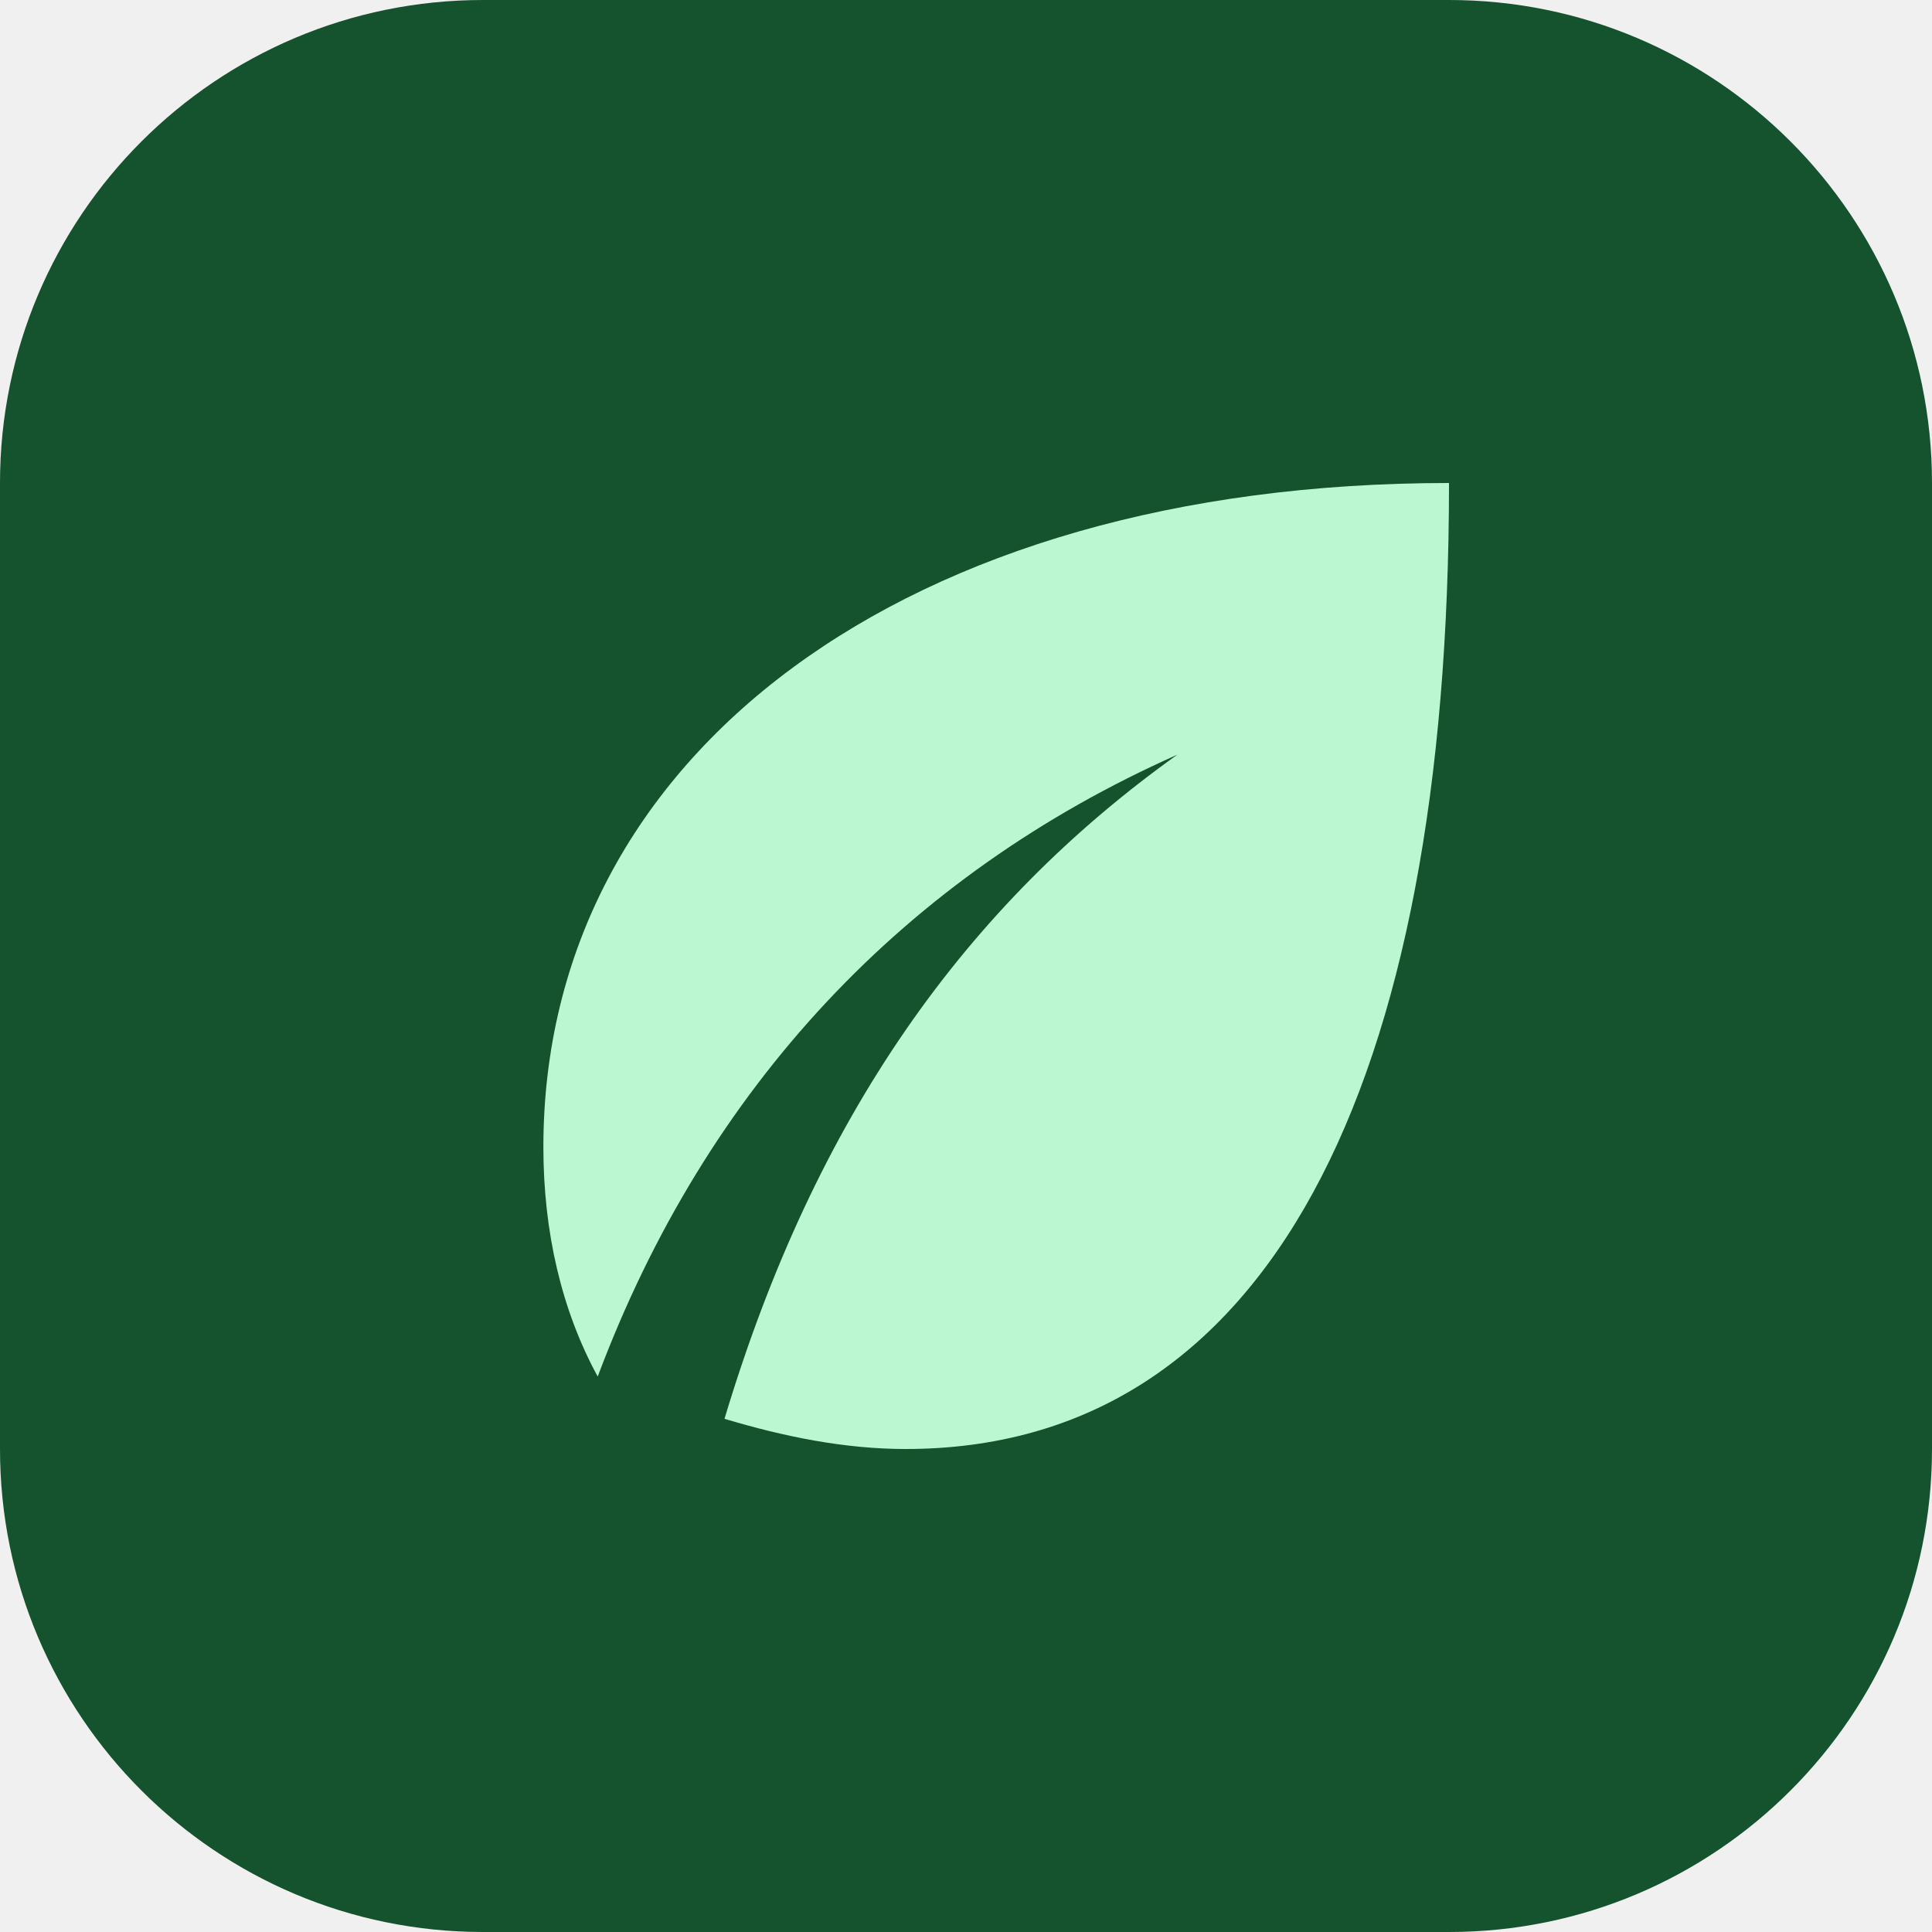
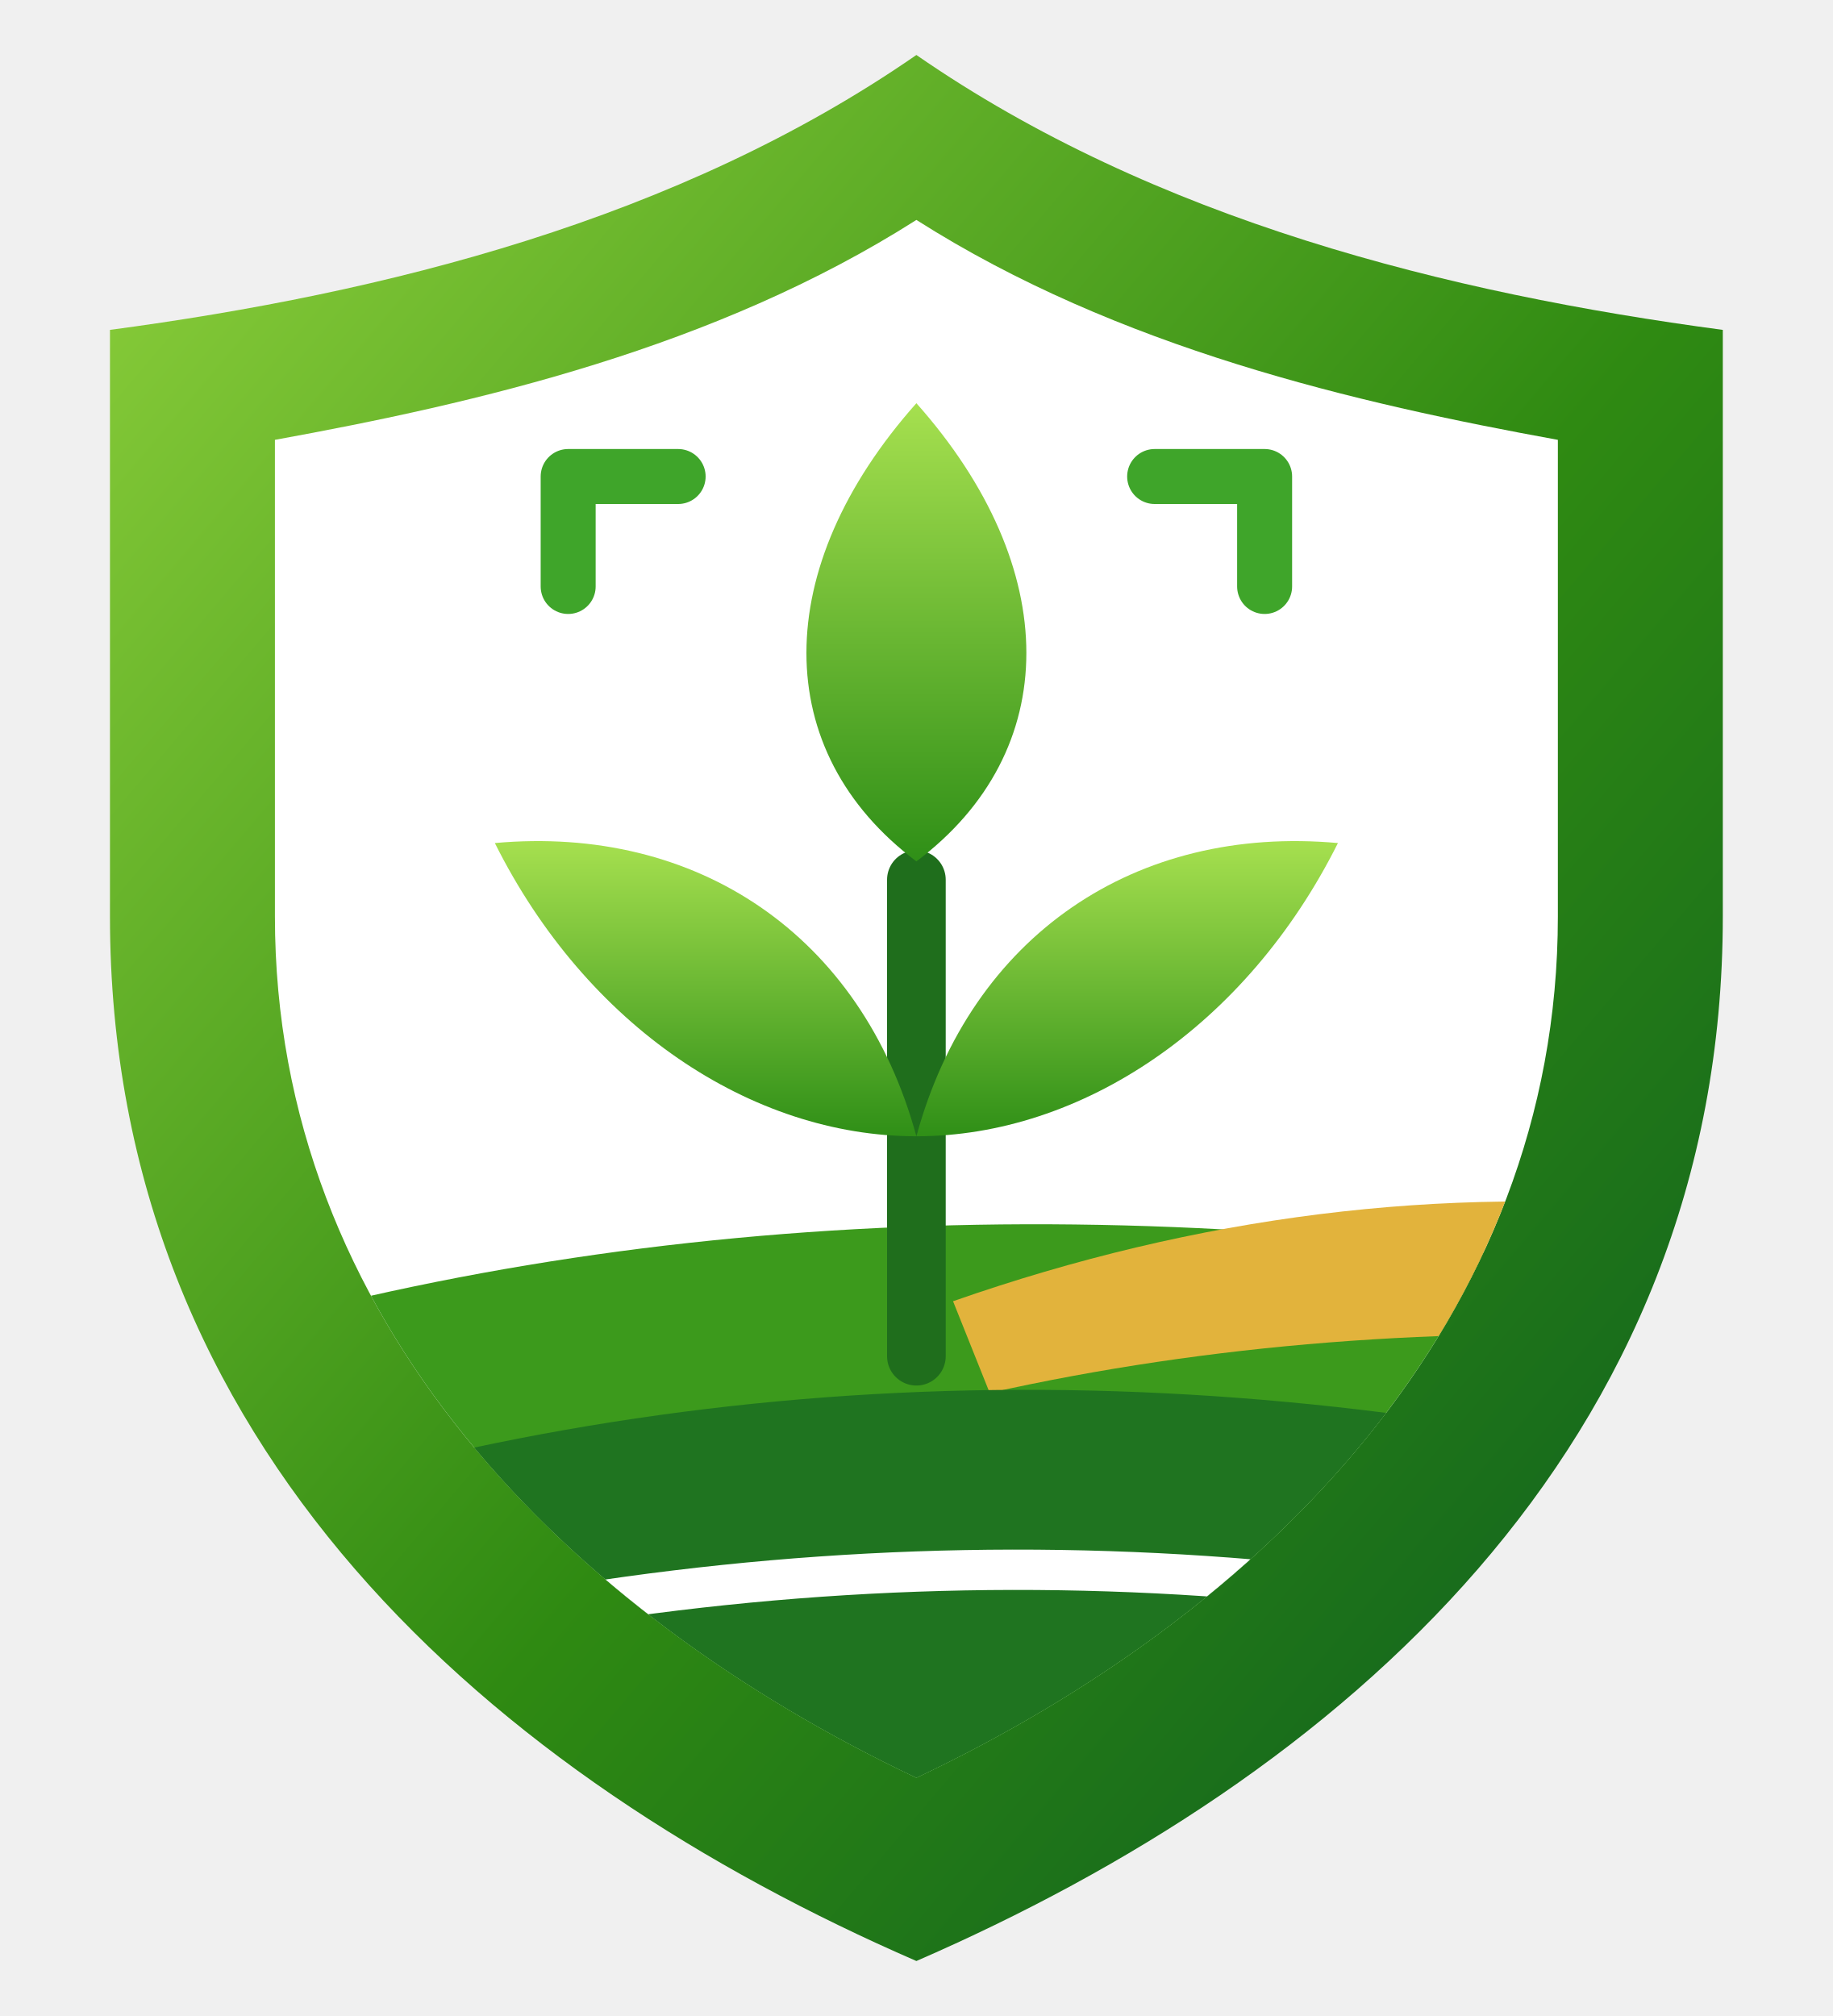
- <svg xmlns="http://www.w3.org/2000/svg" viewBox="0 0 32 32">
-   <rect width="32" height="32" rx="8" fill="#14532d" />
-   <path d="M24 8C15 8 9 12.5 9 19c0 1.4.300 2.7.900 3.8C11.7 18 15 14.5 19.5 12.5 16 15 13.5 18.5 12 23.5c1 .3 2 .5 3 .5 6 0 9-6 9-16z" fill="#bbf7d0" />
+ <svg xmlns="http://www.w3.org/2000/svg" viewBox="0 0 100 110">
+   <defs>
+     <linearGradient id="shield" x1="0" y1="0" x2="1" y2="1">
+       <stop offset="0" stop-color="#8fd13c" />
+       <stop offset="0.55" stop-color="#2f8a12" />
+       <stop offset="1" stop-color="#0a5a22" />
+     </linearGradient>
+     <linearGradient id="leaf" x1="0" y1="0" x2="0" y2="1">
+       <stop offset="0" stop-color="#a6e04f" />
+       <stop offset="1" stop-color="#2f8f17" />
+     </linearGradient>
+     <clipPath id="inner">
+       <path d="M50 12C61 19 74 22 85 24V50C85 72 69 88 50 97C31 88 15 72 15 50V24C26 22 39 19 50 12Z" />
+     </clipPath>
+   </defs>
+   <path d="M50 3C63 12 79 16 94 18V50C94 79 73 97 50 107C27 97 6 79 6 50V18C21 16 37 12 50 3Z" fill="url(#shield)" />
+   <path d="M50 12C61 19 74 22 85 24V50C85 72 69 88 50 97C31 88 15 72 15 50V24C26 22 39 19 50 12Z" fill="#fff" />
+   <g clip-path="url(#inner)">
+     <path d="M8 74Q46 62 92 70V110H8Z" fill="#3c9a1c" />
+     <path d="M52 71Q72 64 92 66V73Q72 72 54 76Z" fill="#e2b33c" />
+     <path d="M8 84Q48 70 92 80V110H8Z" fill="#1f7420" />
+     <path d="M8 93Q50 80 92 90" fill="none" stroke="#fff" stroke-width="2.2" />
+   </g>
+   <path d="M50 74V48" stroke="#1f6e1c" stroke-width="3.2" stroke-linecap="round" />
+   <path d="M50 47C42 41 42 31 50 22C58 31 58 41 50 47Z" fill="url(#leaf)" />
+   <path d="M50 62C41 62 32 56 27 46C38 45 47 51 50 62Z" fill="url(#leaf)" />
+   <path d="M50 62C59 62 68 56 73 46C62 45 53 51 50 62Z" fill="url(#leaf)" />
+   <g fill="none" stroke="#3fa52a" stroke-width="3" stroke-linecap="round" stroke-linejoin="round">
+     <path d="M31 32V26H37" />
+     <path d="M63 26H69V32" />
+   </g>
</svg>
